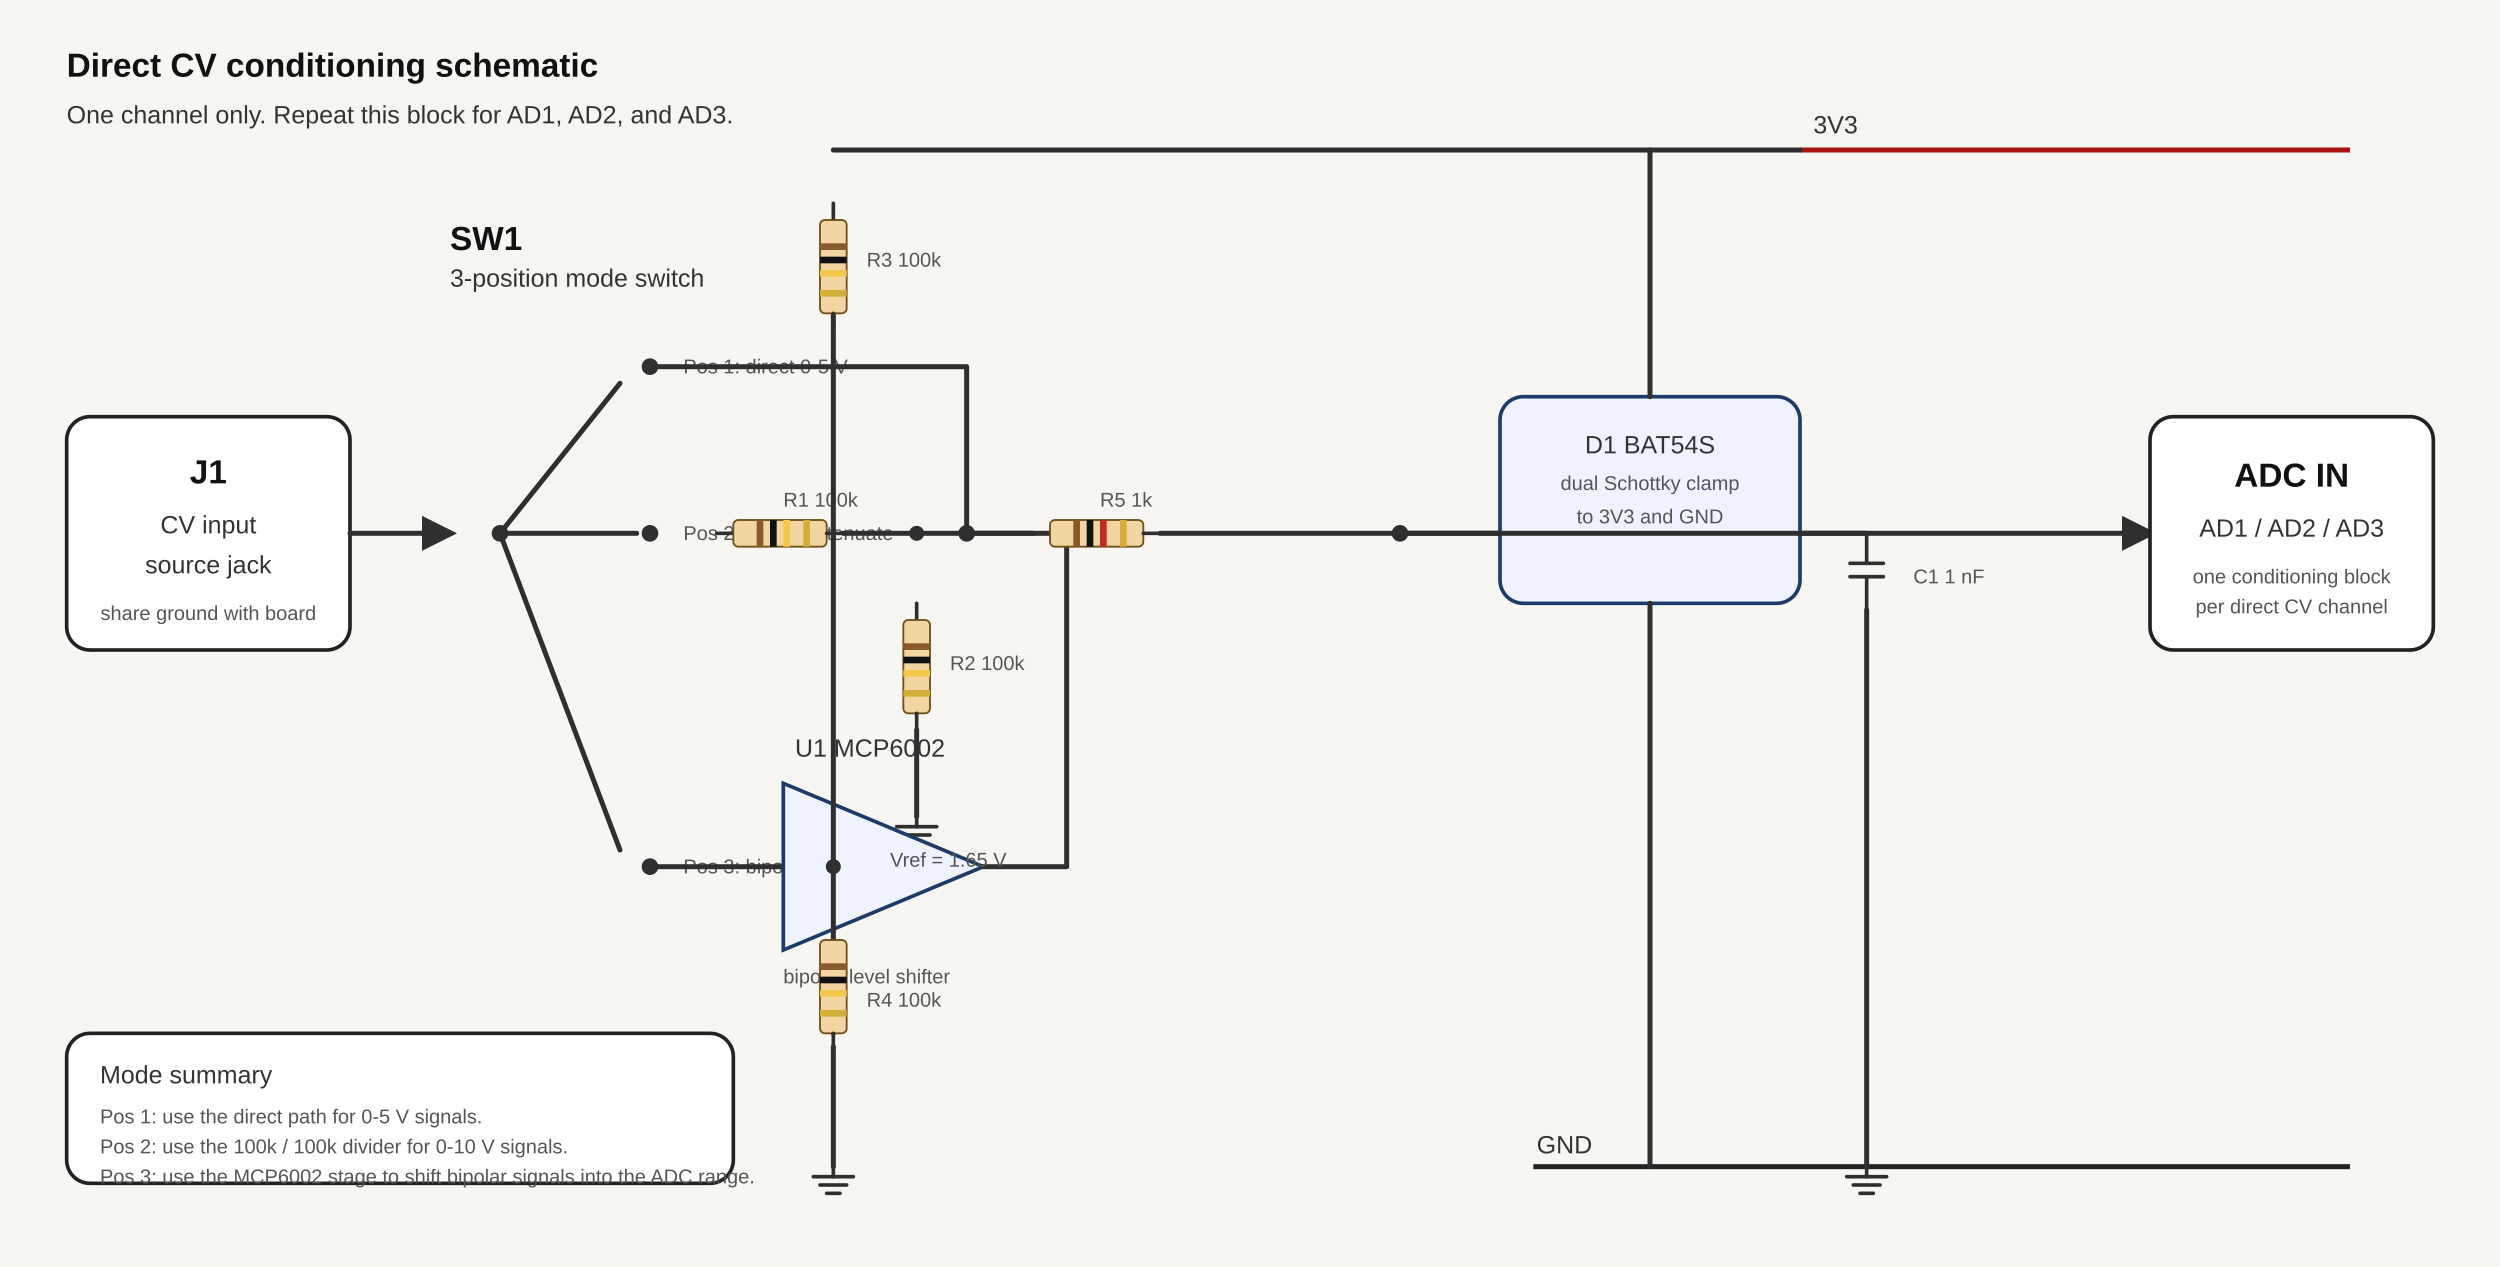
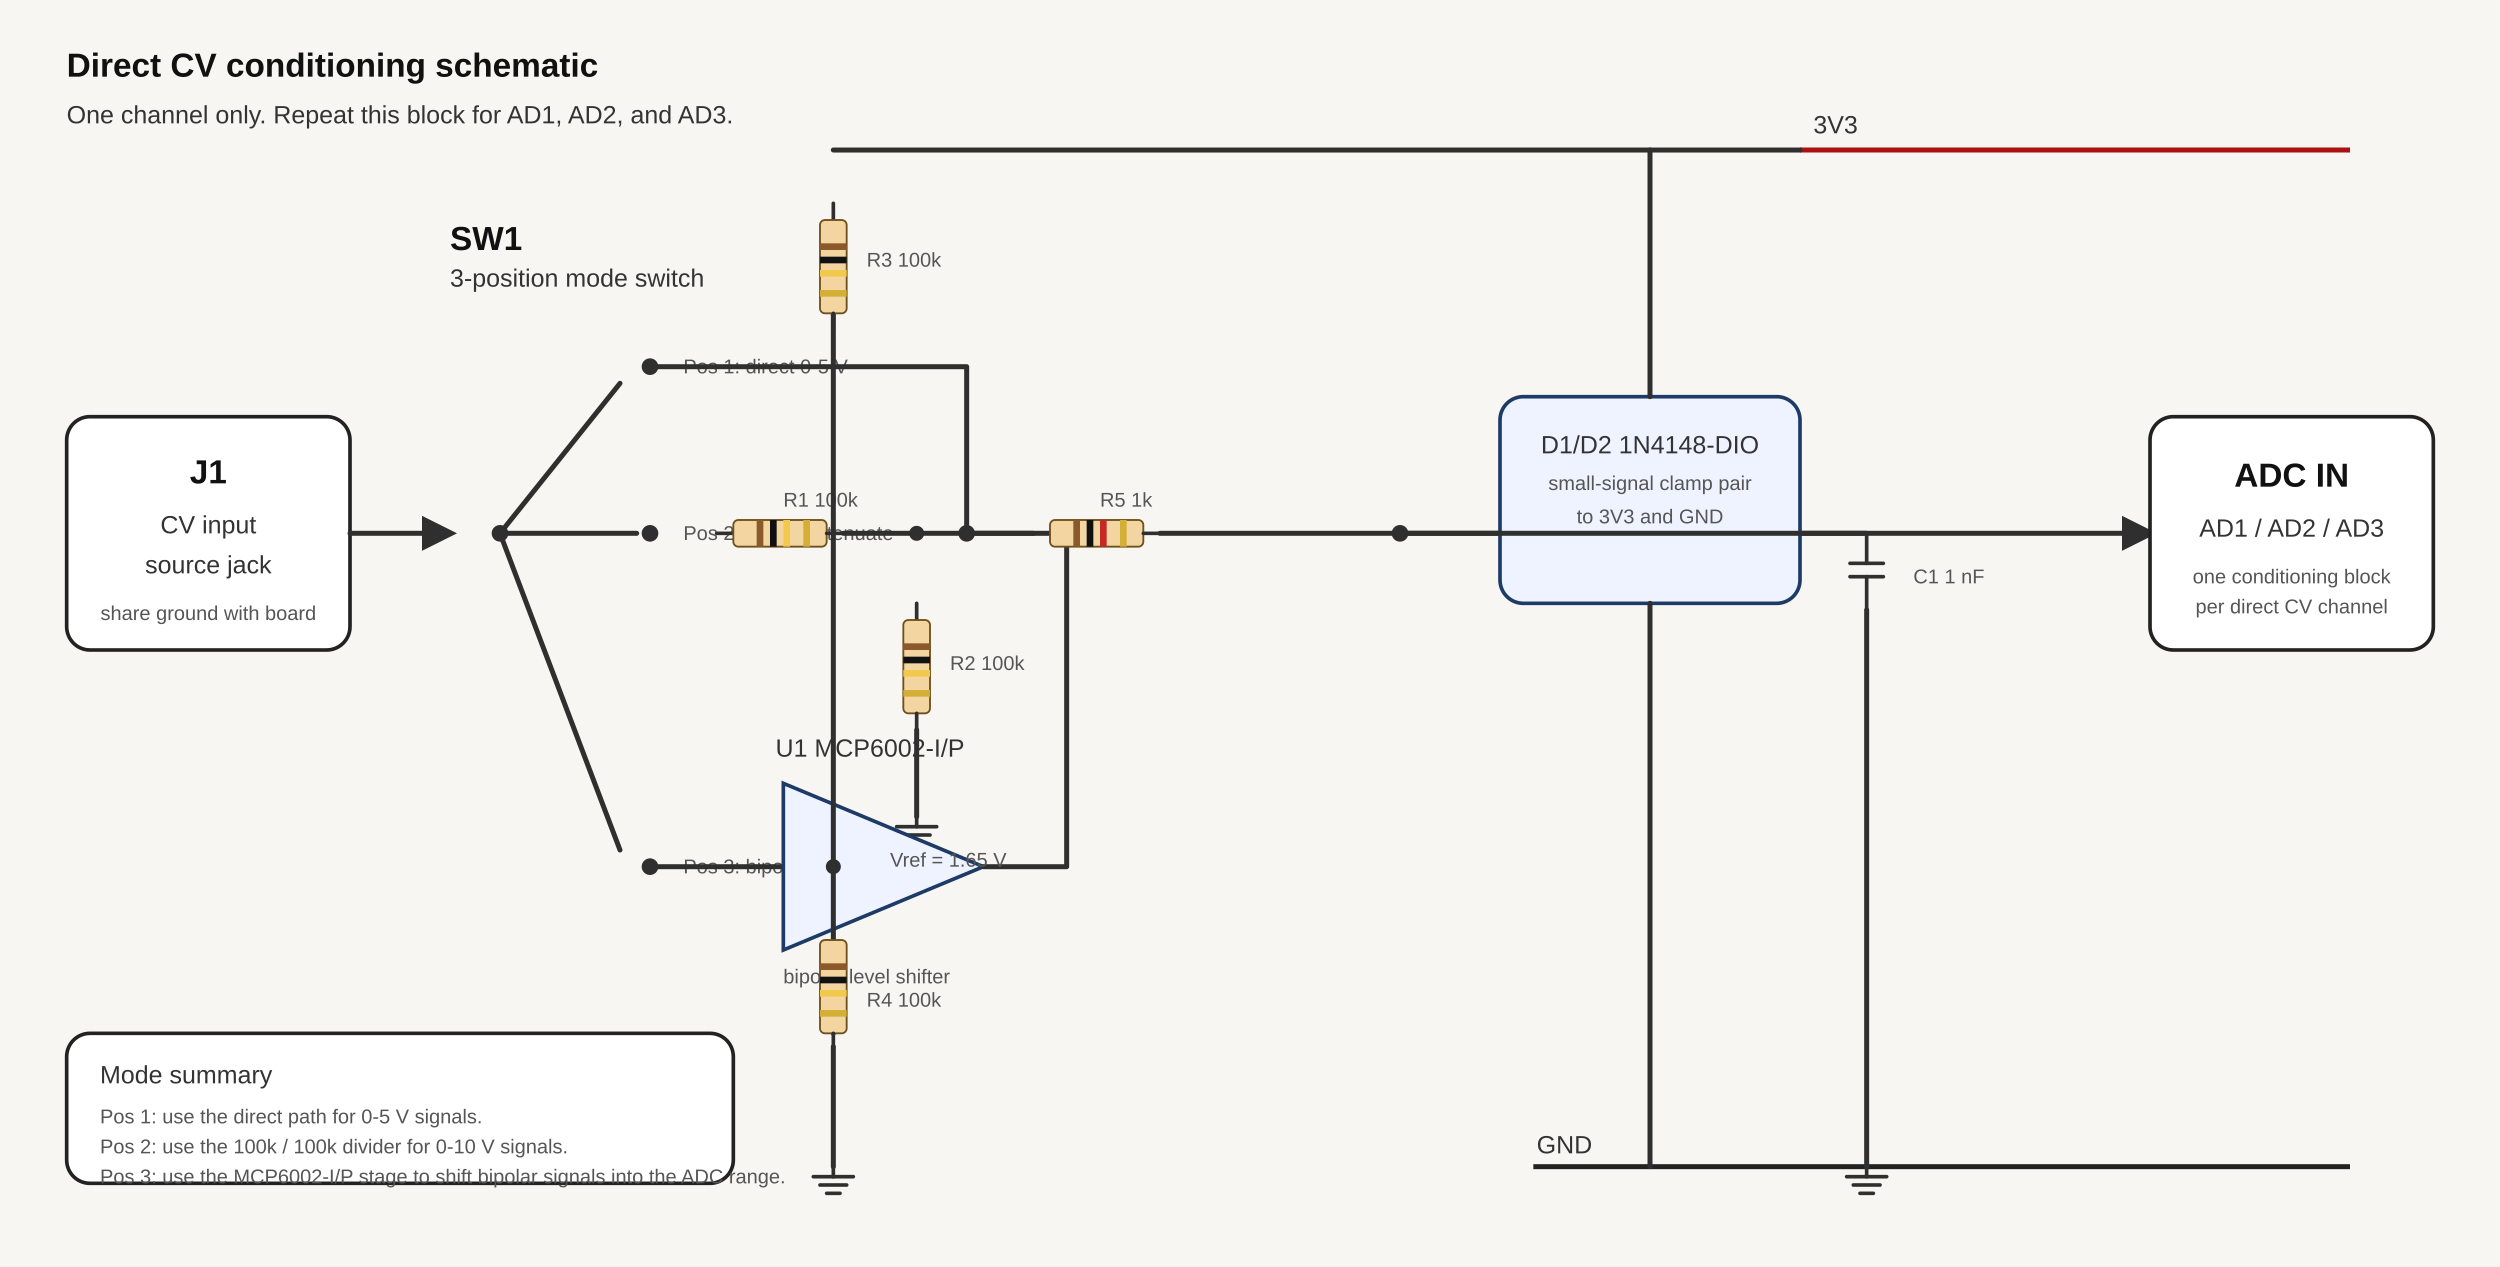
<svg xmlns="http://www.w3.org/2000/svg" width="1500" height="760" viewBox="0 0 1500 760" role="img" aria-label="Direct CV conditioning schematic">
  <defs>
    <style>
      .bg { fill: #f7f6f2; }
      .box { fill: #ffffff; stroke: #222; stroke-width: 2.2; rx: 14; ry: 14; }
      .block { fill: #eef3ff; stroke: #1d3b66; stroke-width: 2.2; rx: 14; ry: 14; }
      .label { fill: #111; font-family: Arial, Helvetica, sans-serif; font-size: 20px; font-weight: 700; }
      .small { fill: #333; font-family: Arial, Helvetica, sans-serif; font-size: 15px; }
      .tiny { fill: #555; font-family: Arial, Helvetica, sans-serif; font-size: 12px; }
      .wire { stroke: #2f2f2f; stroke-width: 3; fill: none; stroke-linecap: round; stroke-linejoin: round; }
      .lead { stroke: #2f2f2f; stroke-width: 2.2; fill: none; stroke-linecap: round; }
      .node { fill: #2f2f2f; }
      .rail3v3 { stroke: #a11; stroke-width: 3; fill: none; }
      .railgnd { stroke: #222; stroke-width: 3; fill: none; }
      .arrow { marker-end: url(#arrow); }
    </style>
    <marker id="arrow" viewBox="0 0 10 10" refX="8" refY="5" markerWidth="7" markerHeight="7" orient="auto-start-reverse">
      <path d="M 0 0 L 10 5 L 0 10 z" fill="#2f2f2f" />
    </marker>
    <g id="res-1k">
      <line class="lead" x1="0" y1="8" x2="10" y2="8" />
      <rect x="10" y="0" width="56" height="16" rx="3" ry="3" fill="#f2d5a0" stroke="#6f4f1a" stroke-width="1.1" />
      <rect x="24" y="0" width="4" height="16" fill="#8b5a2b" />
      <rect x="32" y="0" width="4" height="16" fill="#111111" />
      <rect x="40" y="0" width="4" height="16" fill="#c62828" />
      <rect x="52" y="0" width="4" height="16" fill="#d4af37" />
      <line class="lead" x1="66" y1="8" x2="76" y2="8" />
    </g>
    <g id="res-100k">
      <line class="lead" x1="0" y1="8" x2="10" y2="8" />
      <rect x="10" y="0" width="56" height="16" rx="3" ry="3" fill="#f2d5a0" stroke="#6f4f1a" stroke-width="1.1" />
      <rect x="24" y="0" width="4" height="16" fill="#8b5a2b" />
      <rect x="32" y="0" width="4" height="16" fill="#111111" />
      <rect x="40" y="0" width="4" height="16" fill="#f2c94c" />
      <rect x="52" y="0" width="4" height="16" fill="#d4af37" />
      <line class="lead" x1="66" y1="8" x2="76" y2="8" />
    </g>
    <g id="cap-1nf">
      <line class="lead" x1="0" y1="0" x2="0" y2="18" />
      <line class="lead" x1="-10" y1="18" x2="10" y2="18" />
      <line class="lead" x1="-10" y1="26" x2="10" y2="26" />
      <line class="lead" x1="0" y1="26" x2="0" y2="46" />
    </g>
    <g id="gnd">
      <line class="lead" x1="0" y1="0" x2="0" y2="6" />
      <line class="lead" x1="-12" y1="6" x2="12" y2="6" />
      <line class="lead" x1="-8" y1="11" x2="8" y2="11" />
      <line class="lead" x1="-4" y1="16" x2="4" y2="16" />
    </g>
  </defs>
  <rect class="bg" x="0" y="0" width="1500" height="760" />
  <text class="label" x="40" y="46">Direct CV conditioning schematic</text>
  <text class="small" x="40" y="74">One channel only. Repeat this block for AD1, AD2, and AD3.</text>
  <path class="rail3v3" d="M 1080 90 L 1410 90" />
  <text class="small" x="1088" y="80">3V3</text>
  <path class="railgnd" d="M 920 700 L 1410 700" />
  <text class="small" x="922" y="692">GND</text>
  <rect class="box" x="40" y="250" width="170" height="140" />
  <text class="label" x="125" y="290" text-anchor="middle">J1</text>
  <text class="small" x="125" y="320" text-anchor="middle">CV input</text>
  <text class="small" x="125" y="344" text-anchor="middle">source jack</text>
  <text class="tiny" x="125" y="372" text-anchor="middle">share ground with board</text>
  <path class="wire arrow" d="M 210 320 L 270 320" />
  <text class="label" x="270" y="150">SW1</text>
  <text class="small" x="270" y="172">3-position mode switch</text>
  <circle class="node" cx="300" cy="320" r="5" />
  <circle class="node" cx="390" cy="220" r="5" />
  <circle class="node" cx="390" cy="320" r="5" />
  <circle class="node" cx="390" cy="520" r="5" />
  <line class="wire" x1="300" y1="320" x2="382" y2="320" />
  <line class="wire" x1="300" y1="320" x2="372" y2="230" />
  <line class="wire" x1="300" y1="320" x2="372" y2="510" />
  <text class="tiny" x="410" y="224">Pos 1: direct 0-5 V</text>
  <text class="tiny" x="410" y="324">Pos 2: 0-10 V attenuate</text>
  <text class="tiny" x="410" y="524">Pos 3: bipolar shift</text>
  <path class="wire" d="M 390 220 L 580 220 L 580 320" />
  <use href="#res-100k" x="430" y="312" />
  <text class="tiny" x="470" y="304">R1 100k</text>
  <circle class="node" cx="550" cy="320" r="4.5" />
  <path class="wire" d="M 506 320 L 550 320 L 580 320" />
  <use href="#res-100k" x="512" y="392" transform="rotate(90 550 400)" />
  <text class="tiny" x="570" y="402">R2 100k</text>
  <path class="wire" d="M 550 438 L 550 490" />
  <use href="#gnd" x="550" y="490" />
  <path class="wire" d="M 390 520 L 470 520" />
  <polygon points="470,470 470,570 590,520" fill="#eef3ff" stroke="#1d3b66" stroke-width="2.2" />
-   <text class="small" x="522" y="454" text-anchor="middle">U1 MCP6002</text>
+   <text class="small" x="522" y="454" text-anchor="middle">U1 MCP6002-I/P</text>
  <text class="tiny" x="520" y="590" text-anchor="middle">bipolar level shifter</text>
  <path class="wire" d="M 590 520 L 640 520 L 640 320 L 580 320" />
  <circle class="node" cx="640" cy="320" r="4.5" />
  <circle class="node" cx="500" cy="520" r="4.5" />
  <path class="wire" d="M 500 520 L 500 160" />
  <use href="#res-100k" x="462" y="152" transform="rotate(90 500 160)" />
  <text class="tiny" x="520" y="160">R3 100k</text>
  <path class="wire" d="M 500 90 L 1080 90" />
  <path class="wire" d="M 500 520 L 500 620" />
  <use href="#res-100k" x="462" y="584" transform="rotate(90 500 592)" />
  <text class="tiny" x="520" y="604">R4 100k</text>
  <path class="wire" d="M 500 628 L 500 700" />
  <use href="#gnd" x="500" y="700" />
  <text class="tiny" x="534" y="520">Vref = 1.65 V</text>
  <circle class="node" cx="580" cy="320" r="5" />
  <use href="#res-1k" x="620" y="312" />
  <text class="tiny" x="660" y="304">R5 1k</text>
  <path class="wire" d="M 580 320 L 620 320" />
  <path class="wire" d="M 696 320 L 840 320" />
  <circle class="node" cx="840" cy="320" r="5" />
  <rect class="block" x="900" y="238" width="180" height="124" />
-   <text class="small" x="990" y="272" text-anchor="middle">D1 BAT54S</text>
-   <text class="tiny" x="990" y="294" text-anchor="middle">dual Schottky clamp</text>
+   <text class="small" x="990" y="272" text-anchor="middle">D1/D2 1N4148-DIO</text>
+   <text class="tiny" x="990" y="294" text-anchor="middle">small-signal clamp pair</text>
  <text class="tiny" x="990" y="314" text-anchor="middle">to 3V3 and GND</text>
  <path class="wire" d="M 840 320 L 900 320" />
  <path class="wire" d="M 990 238 L 990 90" />
  <path class="wire" d="M 990 362 L 990 700" />
  <use href="#cap-1nf" x="1120" y="320" />
  <text class="tiny" x="1148" y="350">C1 1 nF</text>
  <path class="wire" d="M 840 320 L 1120 320" />
  <path class="wire" d="M 1120 366 L 1120 700" />
  <use href="#gnd" x="1120" y="700" />
  <path class="wire arrow" d="M 1080 320 L 1290 320" />
  <rect class="box" x="1290" y="250" width="170" height="140" />
  <text class="label" x="1375" y="292" text-anchor="middle">ADC IN</text>
  <text class="small" x="1375" y="322" text-anchor="middle">AD1 / AD2 / AD3</text>
  <text class="tiny" x="1375" y="350" text-anchor="middle">one conditioning block</text>
  <text class="tiny" x="1375" y="368" text-anchor="middle">per direct CV channel</text>
  <rect class="box" x="40" y="620" width="400" height="90" />
  <text class="small" x="60" y="650">Mode summary</text>
  <text class="tiny" x="60" y="674">Pos 1: use the direct path for 0-5 V signals.</text>
  <text class="tiny" x="60" y="692">Pos 2: use the 100k / 100k divider for 0-10 V signals.</text>
-   <text class="tiny" x="60" y="710">Pos 3: use the MCP6002 stage to shift bipolar signals into the ADC range.</text>
+   <text class="tiny" x="60" y="710">Pos 3: use the MCP6002-I/P stage to shift bipolar signals into the ADC range.</text>
</svg>
